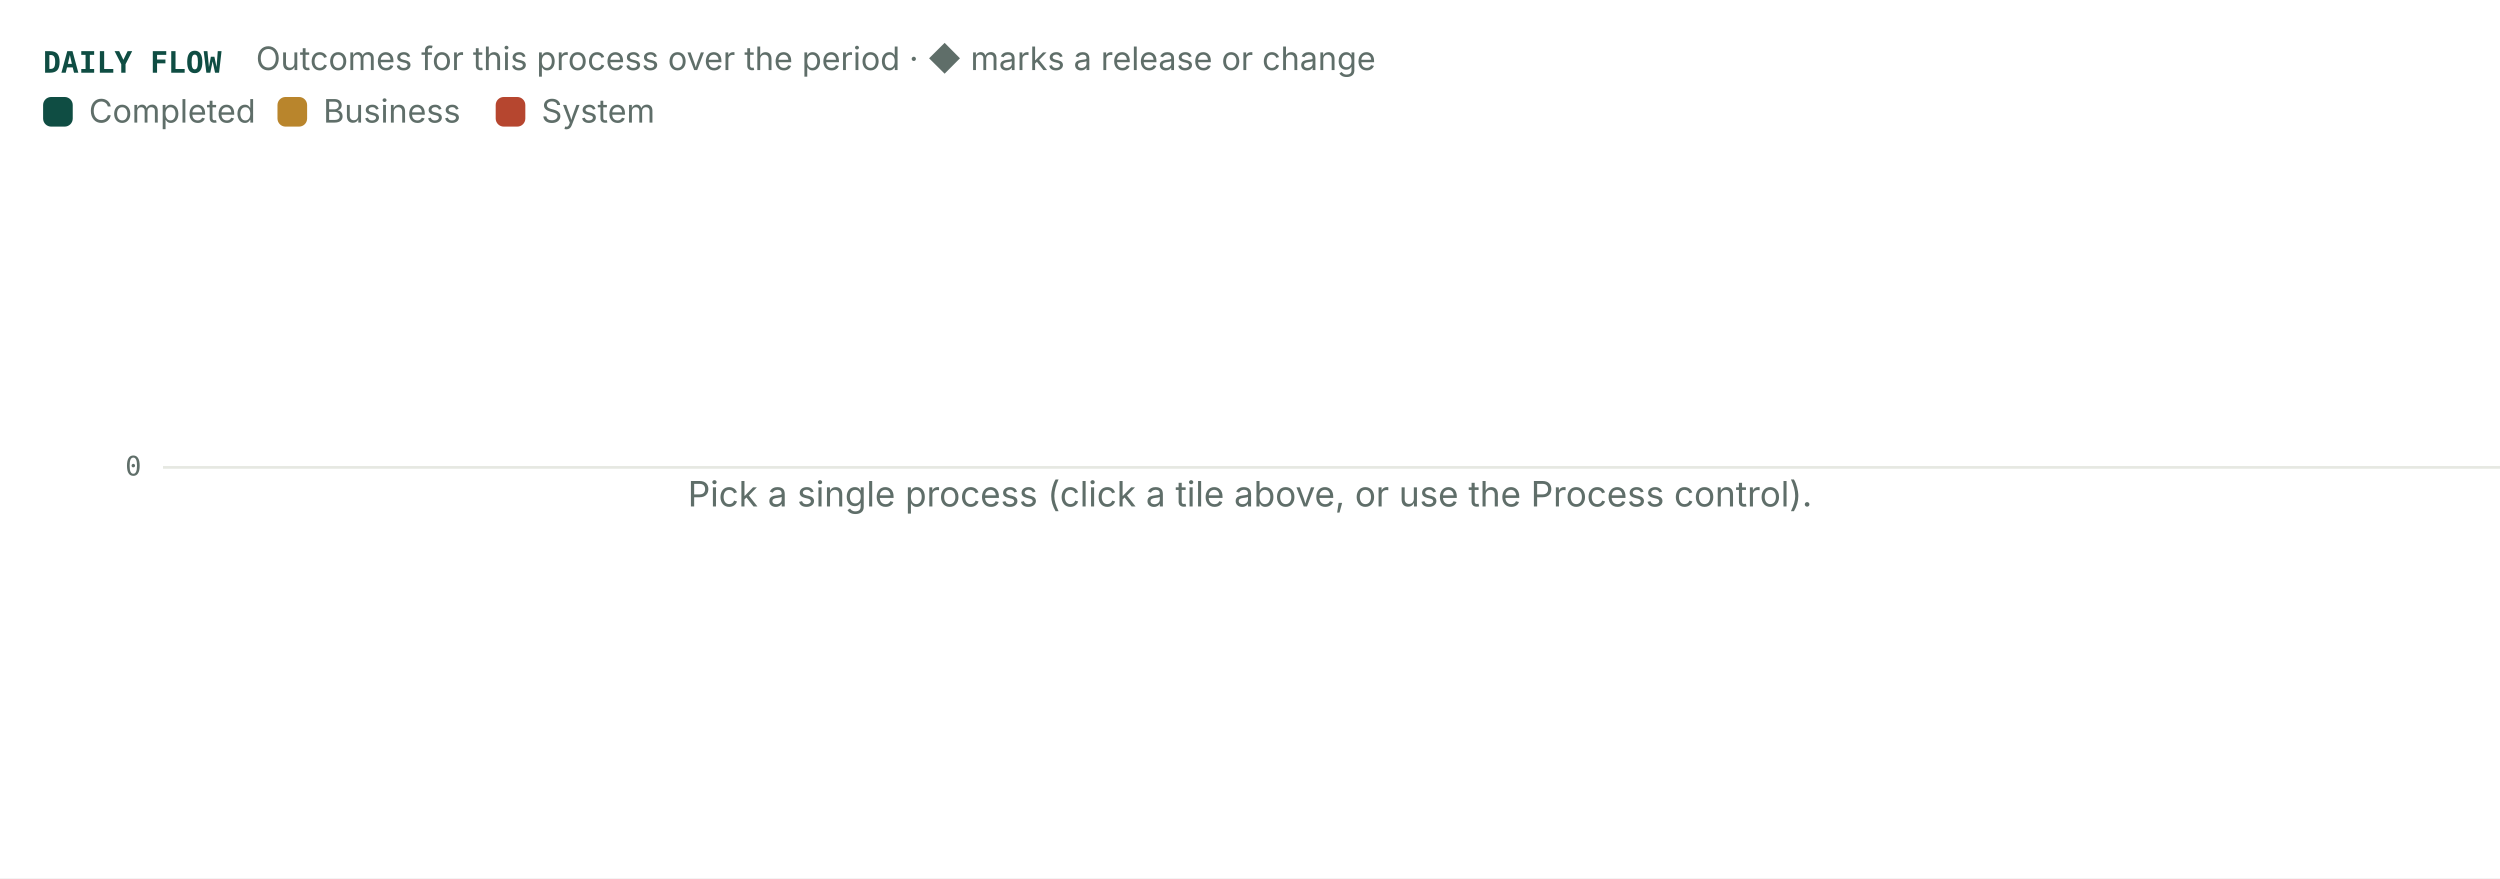
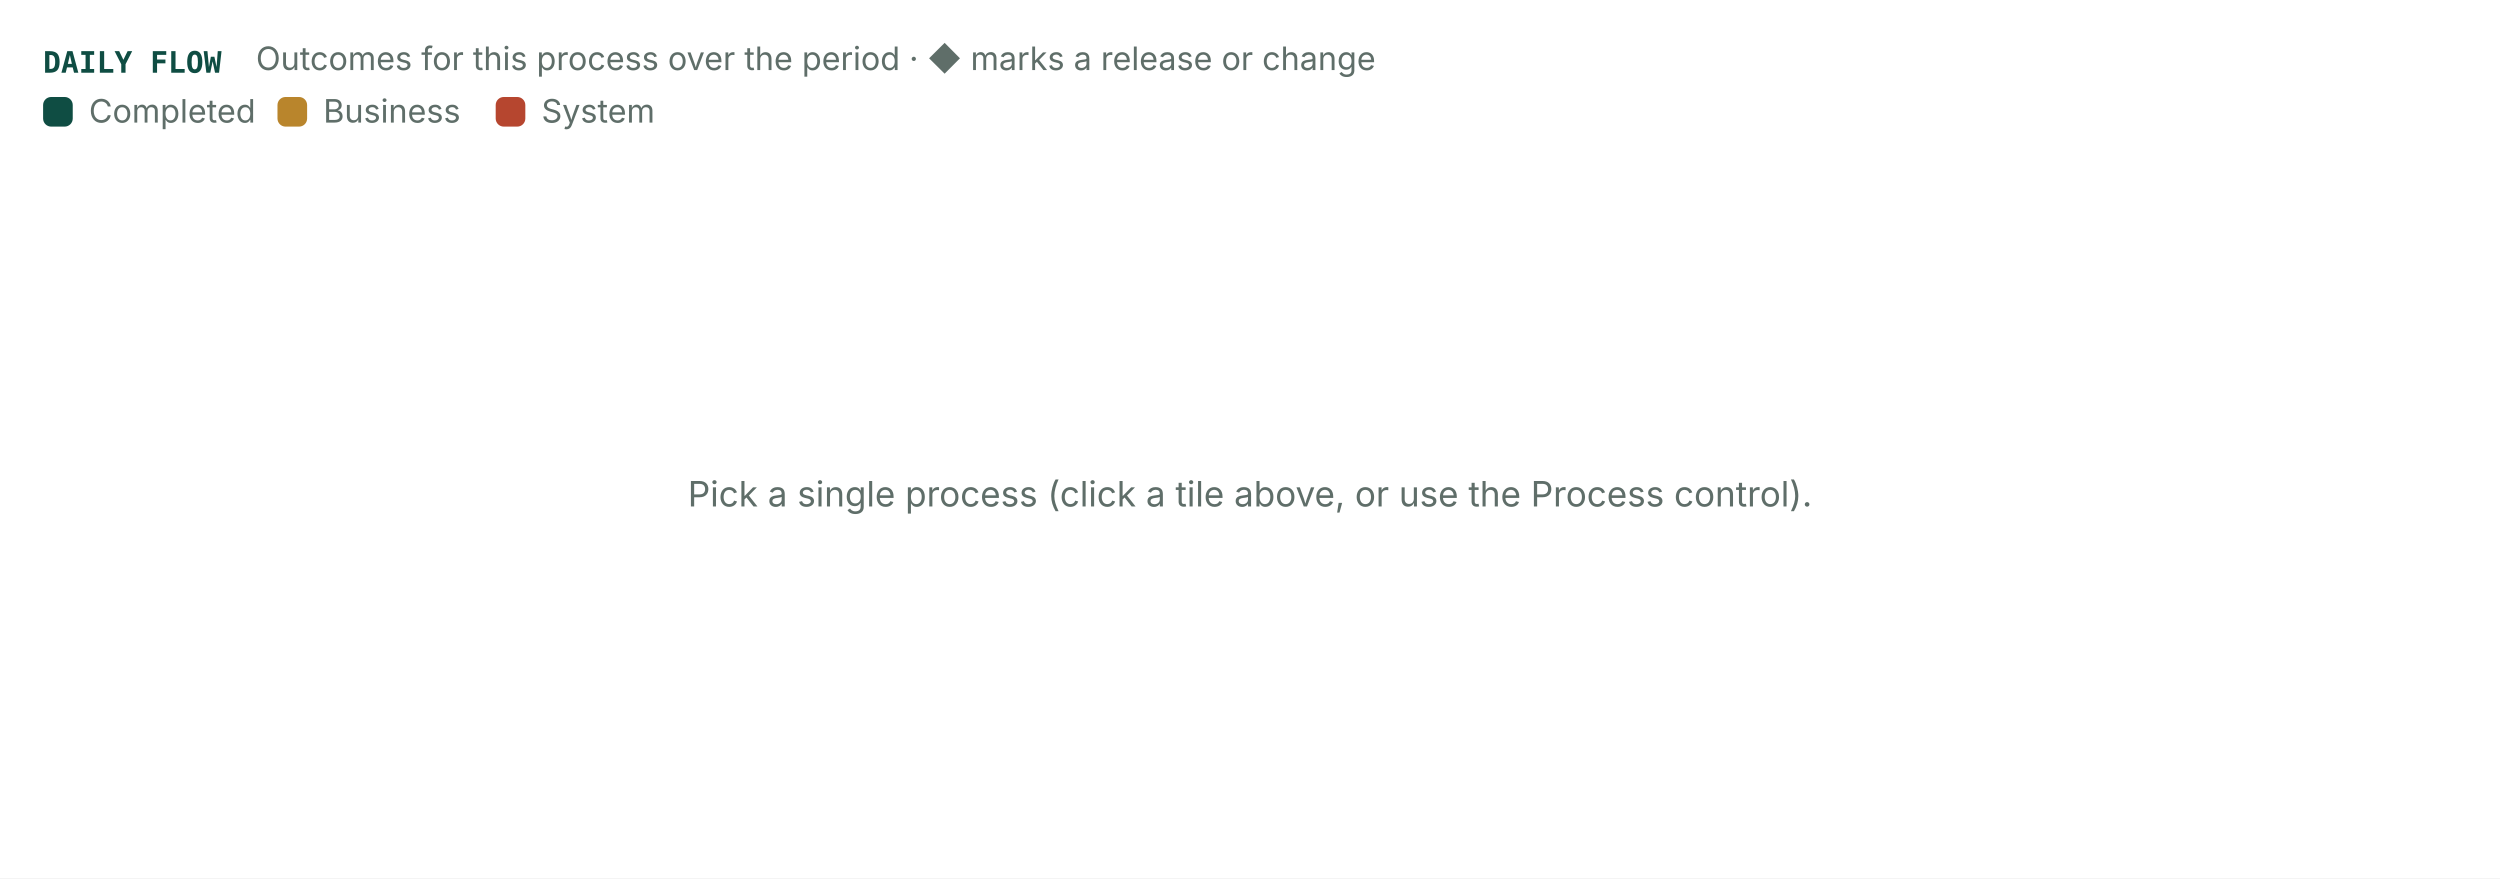
<svg xmlns="http://www.w3.org/2000/svg" version="1.1" class="marks" width="928" height="326" viewBox="0 0 928 326">
  <rect width="928" height="326" fill="#FFFFFF" />
  <g fill="none" stroke-miterlimit="10" transform="translate(0,0)">
    <g class="mark-group role-frame root" role="graphics-object" aria-roledescription="group mark container">
      <g transform="translate(0,0)">
        <path class="background" aria-hidden="true" d="M0,0h928v326h-928Z" />
        <g>
          <g class="mark-text role-mark frame_title" role="graphics-object" aria-roledescription="text mark container">
            <text text-anchor="start" transform="translate(16,27)" font-family="'JetBrains Mono', Consolas, 'Roboto Mono', monospace" font-size="11px" font-weight="600" fill="#0F4D43">DAILY FLOW</text>
          </g>
          <g class="mark-text role-mark" role="graphics-object" aria-roledescription="text mark container">
            <text text-anchor="start" transform="translate(95,26)" font-family="Inter, 'Segoe UI', Carlito, Calibri, Arial, sans-serif" font-size="12px" fill="#5F6E69">Outcomes for this process over the period · ◆ marks a release or change</text>
          </g>
          <g class="mark-rect role-mark" role="graphics-symbol" aria-roledescription="rect mark container">
            <path d="M19,36L24,36C25.656,36,27,37.344,27,39L27,44C27,45.656,25.656,47,24,47L19,47C17.344,47,16,45.656,16,44L16,39C16,37.344,17.344,36,19,36Z" fill="#0F4D43" />
          </g>
          <g class="mark-text role-mark" role="graphics-object" aria-roledescription="text mark container">
            <text text-anchor="start" transform="translate(33,45.5)" font-family="Inter, 'Segoe UI', Carlito, Calibri, Arial, sans-serif" font-size="12px" fill="#5F6E69">Completed</text>
          </g>
          <g class="mark-rect role-mark" role="graphics-symbol" aria-roledescription="rect mark container">
            <path d="M106,36L111,36C112.656,36,114,37.344,114,39L114,44C114,45.656,112.656,47,111,47L106,47C104.344,47,103,45.656,103,44L103,39C103,37.344,104.344,36,106,36Z" fill="#B9852C" />
          </g>
          <g class="mark-text role-mark" role="graphics-object" aria-roledescription="text mark container">
            <text text-anchor="start" transform="translate(120,45.5)" font-family="Inter, 'Segoe UI', Carlito, Calibri, Arial, sans-serif" font-size="12px" fill="#5F6E69">Business</text>
          </g>
          <g class="mark-rect role-mark" role="graphics-symbol" aria-roledescription="rect mark container">
            <path d="M187,36L192,36C193.656,36,195,37.344,195,39L195,44C195,45.656,193.656,47,192,47L187,47C185.344,47,184,45.656,184,44L184,39C184,37.344,185.344,36,187,36Z" fill="#B6462F" />
          </g>
          <g class="mark-text role-mark" role="graphics-object" aria-roledescription="text mark container">
            <text text-anchor="start" transform="translate(201,45.5)" font-family="Inter, 'Segoe UI', Carlito, Calibri, Arial, sans-serif" font-size="12px" fill="#5F6E69">System</text>
          </g>
          <g class="mark-group role-scope chart" role="graphics-object" aria-roledescription="group mark container">
            <g transform="translate(60,58)">
              <path class="background" aria-hidden="true" d="M0,0h852v230h-852Z" />
              <g>
                <g class="mark-group role-axis" role="graphics-symbol" aria-roledescription="axis" aria-label="Y-axis for a linear scale with values from 0 to 0">
                  <g transform="translate(0.5,0.5)">
                    <path class="background" aria-hidden="true" d="M0,0h0v0h0Z" pointer-events="none" />
                    <g>
                      <g class="mark-rule role-axis-grid" pointer-events="none">
-                         <line transform="translate(0,115)" x2="928" y2="0" stroke="#E6E8E2" stroke-width="1" opacity="1" />
+                         <line transform="translate(0,115)" x2="928" y2="0" stroke="#E6E8E2" stroke-width="1" opacity="0" />
                      </g>
                      <g class="mark-text role-axis-label" pointer-events="none">
-                         <text text-anchor="end" transform="translate(-8,118)" font-family="'JetBrains Mono', Consolas, 'Roboto Mono', monospace" font-size="10px" fill="#5F6E69" opacity="1">0</text>
+                         <text text-anchor="end" transform="translate(-8,118)" font-family="'JetBrains Mono', Consolas, 'Roboto Mono', monospace" font-size="10px" fill="#5F6E69" opacity="0">0</text>
                      </g>
                    </g>
                    <path class="foreground" aria-hidden="true" d="" pointer-events="none" display="none" />
                  </g>
                </g>
                <g class="mark-group role-axis" role="graphics-symbol" aria-roledescription="axis" aria-label="X-axis for a utc scale with values from , NaN  0NaN, 12:NaN:NaN AM UTC to , NaN  0NaN, 12:NaN:NaN AM UTC">
                  <g transform="translate(0.5,230.5)">
                    <path class="background" aria-hidden="true" d="M0,0h0v0h0Z" pointer-events="none" />
                    <g>
                      <g class="mark-text role-axis-label" pointer-events="none" />
                    </g>
                    <path class="foreground" aria-hidden="true" d="" pointer-events="none" display="none" />
                  </g>
                </g>
                <g class="mark-rect role-mark" role="graphics-symbol" aria-roledescription="rect mark container" />
                <g class="mark-area role-mark" role="graphics-symbol" aria-roledescription="area mark container" />
                <g class="mark-line role-mark" role="graphics-symbol" aria-roledescription="line mark container" />
                <g class="mark-line role-mark" role="graphics-symbol" aria-roledescription="line mark container" />
                <g class="mark-line role-mark" role="graphics-symbol" aria-roledescription="line mark container" />
                <g class="mark-rect role-mark chart_hover" role="graphics-symbol" aria-roledescription="rect mark container" />
                <g class="mark-rule role-mark" role="graphics-symbol" aria-roledescription="rule mark container" />
                <g class="mark-symbol role-mark" role="graphics-symbol" aria-roledescription="symbol mark container" />
              </g>
              <path class="foreground" aria-hidden="true" d="" display="none" />
            </g>
          </g>
          <g class="mark-text role-mark" role="graphics-object" aria-roledescription="text mark container">
            <text text-anchor="middle" transform="translate(464,188)" font-family="Inter, 'Segoe UI', Carlito, Calibri, Arial, sans-serif" font-size="13px" fill="#5F6E69" opacity="1">Pick a single process (click a tile above, or use the Process control).</text>
          </g>
        </g>
        <path class="foreground" aria-hidden="true" d="" display="none" />
      </g>
    </g>
  </g>
</svg>
